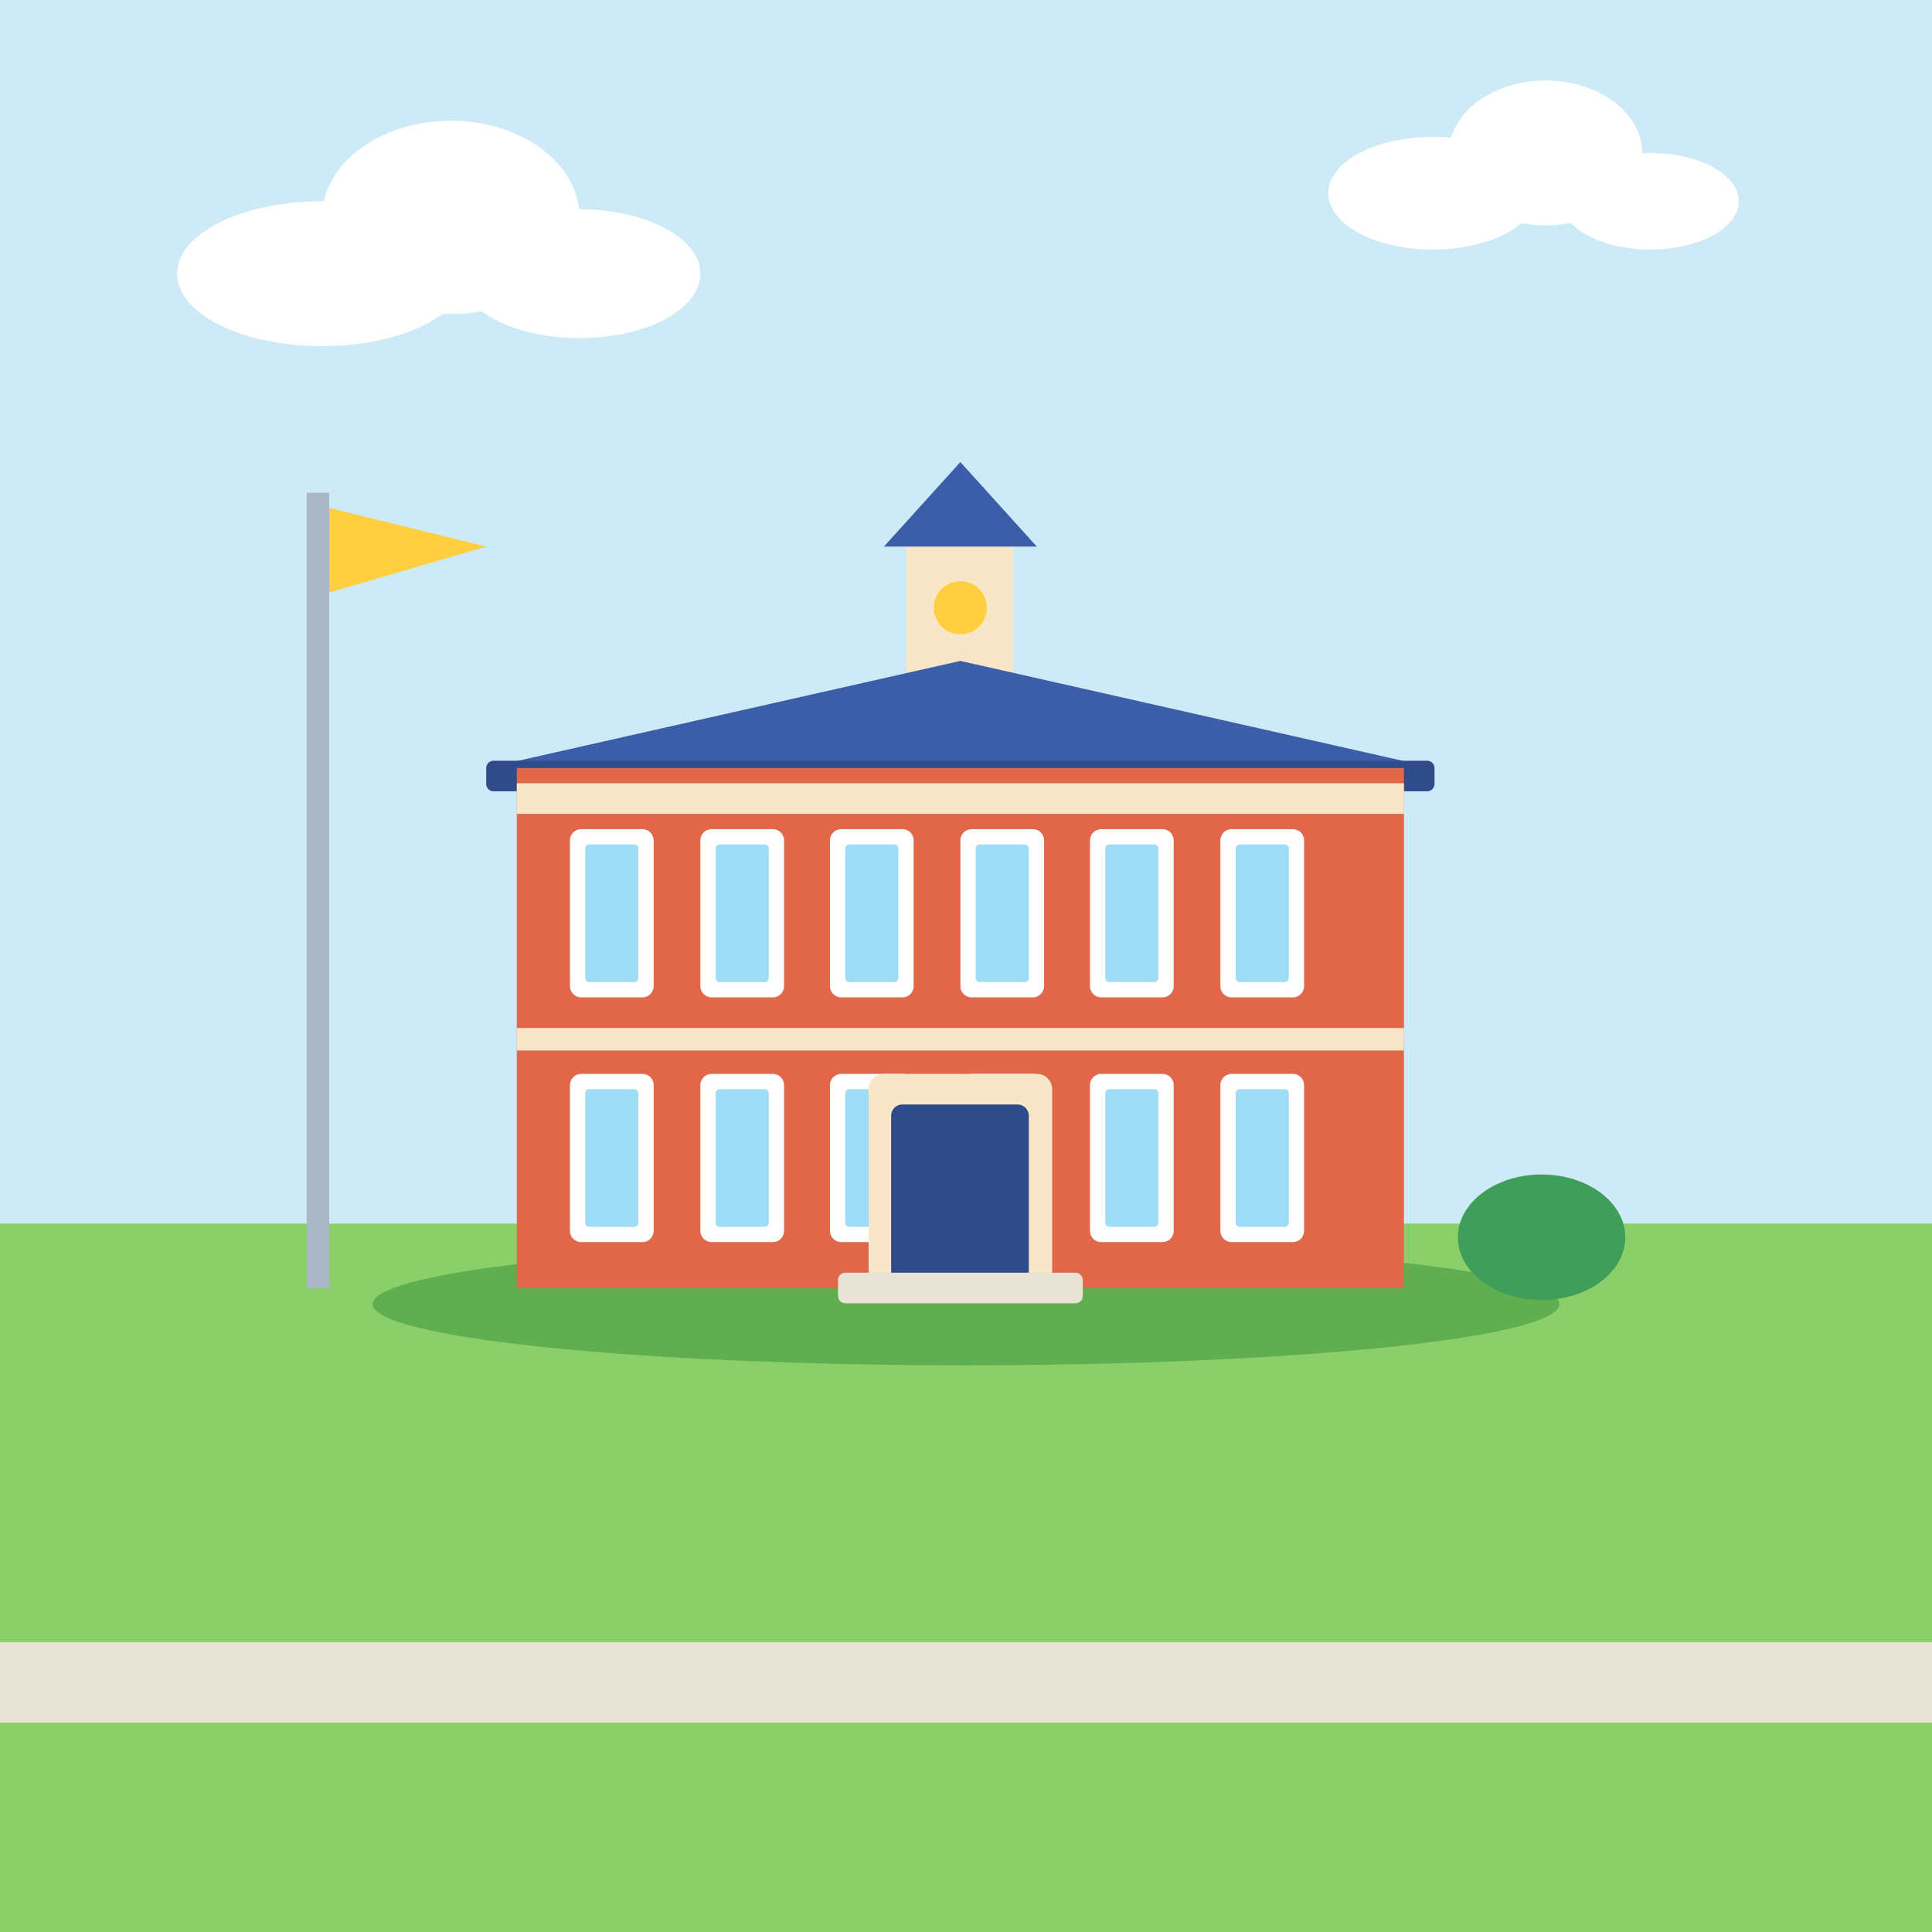
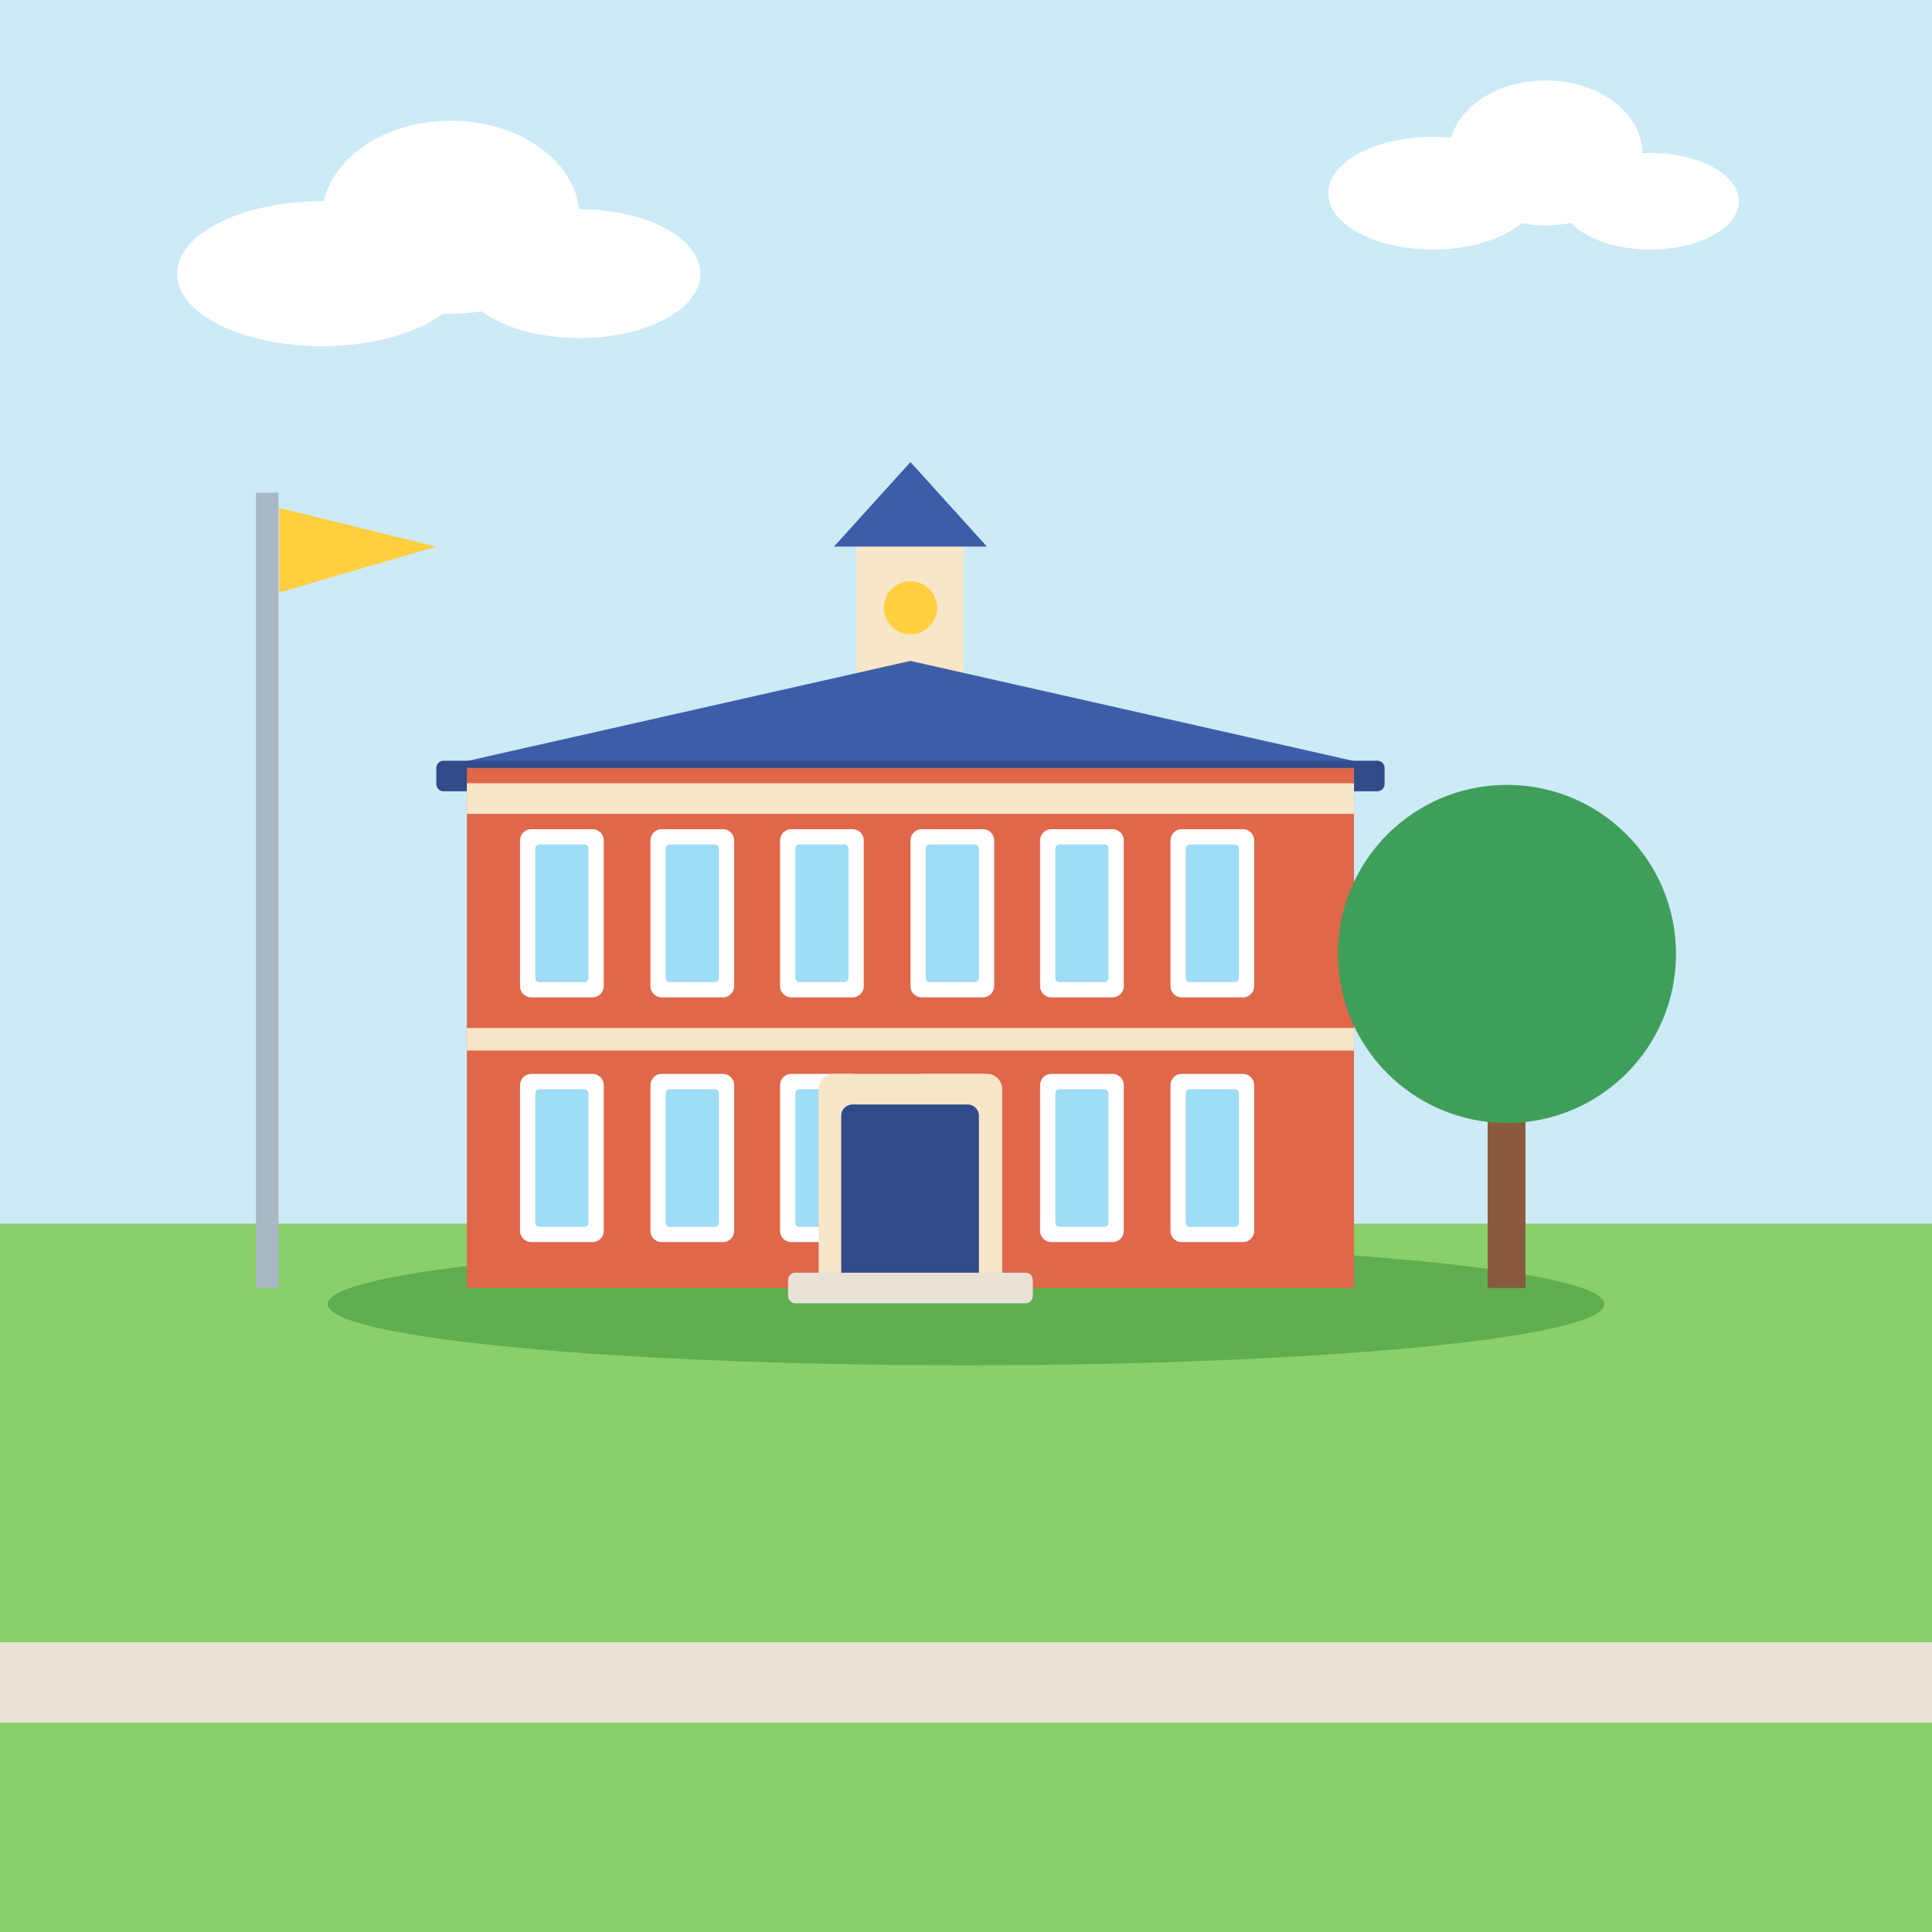
<svg xmlns="http://www.w3.org/2000/svg" viewBox="0 0 240 240">
  <rect x="0" y="0" width="240" height="240" fill="#cdeaf7" />
  <ellipse cx="40" cy="34" rx="18" ry="9" fill="#ffffff" />
  <ellipse cx="56" cy="27" rx="16" ry="12" fill="#ffffff" />
  <ellipse cx="72" cy="34" rx="15" ry="8" fill="#ffffff" />
  <ellipse cx="178" cy="24" rx="13" ry="7" fill="#ffffff" />
  <ellipse cx="192" cy="19" rx="12" ry="9" fill="#ffffff" />
  <ellipse cx="205" cy="25" rx="11" ry="6" fill="#ffffff" />
  <rect x="0" y="152" width="240" height="88" fill="#8bcf6a" />
  <rect x="0" y="204" width="240" height="10" fill="#e8e3d6" />
-   <ellipse cx="120" cy="162" rx="73.7" ry="7.6" fill="#5fae4f" />
-   <rect x="38.1" y="61.2" width="2.8" height="98.8" fill="#a9b8c4" />
-   <polygon points="40.9,63.1 60.4,67.9 40.9,73.6" fill="#ffcf3f" />
-   <rect x="112.6" y="66.9" width="13.3" height="17.1" fill="#f7e6c8" />
-   <polygon points="109.8,67.9 119.3,57.4 128.8,67.9" fill="#3c5ea8" />
-   <circle cx="119.3" cy="75.5" r="3.3" fill="#ffcf3f" />
-   <polygon points="60.4,95.4 119.3,82.1 178.2,95.4" fill="#3c5ea8" />
-   <rect x="60.4" y="94.5" width="117.8" height="3.8" rx="0.9" fill="#2f4b8a" />
-   <rect x="64.2" y="95.4" width="110.2" height="64.6" fill="#e0674a" />
-   <rect x="64.2" y="97.3" width="110.2" height="3.8" fill="#f7e6c8" />
-   <rect x="70.8" y="133.4" width="10.4" height="20.9" rx="1.4" fill="#ffffff" />
-   <rect x="72.7" y="135.3" width="6.6" height="17.1" rx="0.5" fill="#9fdcf5" />
-   <rect x="87" y="133.4" width="10.4" height="20.9" rx="1.4" fill="#ffffff" />
-   <rect x="88.9" y="135.3" width="6.6" height="17.1" rx="0.5" fill="#9fdcf5" />
-   <rect x="103.1" y="133.4" width="10.4" height="20.9" rx="1.4" fill="#ffffff" />
-   <rect x="105" y="135.3" width="6.6" height="17.1" rx="0.5" fill="#9fdcf5" />
-   <rect x="119.3" y="133.4" width="10.4" height="20.9" rx="1.4" fill="#ffffff" />
-   <rect x="121.2" y="135.3" width="6.6" height="17.1" rx="0.5" fill="#9fdcf5" />
-   <rect x="135.4" y="133.4" width="10.4" height="20.9" rx="1.4" fill="#ffffff" />
-   <rect x="137.3" y="135.3" width="6.6" height="17.1" rx="0.5" fill="#9fdcf5" />
-   <rect x="151.6" y="133.4" width="10.4" height="20.9" rx="1.4" fill="#ffffff" />
-   <rect x="153.5" y="135.3" width="6.6" height="17.1" rx="0.5" fill="#9fdcf5" />
-   <rect x="64.2" y="127.7" width="110.2" height="2.8" fill="#f7e6c8" />
-   <rect x="70.8" y="103" width="10.4" height="20.9" rx="1.4" fill="#ffffff" />
-   <rect x="72.7" y="104.9" width="6.6" height="17.1" rx="0.5" fill="#9fdcf5" />
-   <rect x="87" y="103" width="10.4" height="20.9" rx="1.4" fill="#ffffff" />
-   <rect x="88.9" y="104.9" width="6.6" height="17.1" rx="0.5" fill="#9fdcf5" />
-   <rect x="103.1" y="103" width="10.4" height="20.9" rx="1.4" fill="#ffffff" />
-   <rect x="105" y="104.9" width="6.6" height="17.1" rx="0.5" fill="#9fdcf5" />
-   <rect x="119.3" y="103" width="10.4" height="20.9" rx="1.4" fill="#ffffff" />
-   <rect x="121.2" y="104.9" width="6.6" height="17.1" rx="0.5" fill="#9fdcf5" />
-   <rect x="135.4" y="103" width="10.4" height="20.9" rx="1.4" fill="#ffffff" />
-   <rect x="137.3" y="104.9" width="6.6" height="17.1" rx="0.5" fill="#9fdcf5" />
-   <rect x="151.6" y="103" width="10.4" height="20.9" rx="1.4" fill="#ffffff" />
-   <rect x="153.5" y="104.9" width="6.6" height="17.1" rx="0.5" fill="#9fdcf5" />
-   <rect x="107.9" y="133.4" width="22.8" height="26.6" rx="1.9" fill="#f7e6c8" />
-   <rect x="110.7" y="137.2" width="17.1" height="22.8" rx="1.4" fill="#2f4b8a" />
-   <rect x="104.1" y="158.1" width="30.4" height="3.8" rx="0.9" fill="#e8e3d6" />
-   <ellipse cx="191.5" cy="153.7" rx="10.4" ry="7.8" fill="#3f9f5a" />
+   <ellipse cx="120" cy="162" rx="79.3" ry="7.6" fill="#5fae4f" />
+   <rect x="31.8" y="61.2" width="2.8" height="98.8" fill="#a9b8c4" />
+   <polygon points="34.7,63.1 54.2,67.9 34.7,73.6" fill="#ffcf3f" />
+   <rect x="106.4" y="66.9" width="13.3" height="17.1" fill="#f7e6c8" />
+   <polygon points="103.6,67.9 113.1,57.4 122.6,67.9" fill="#3c5ea8" />
+   <circle cx="113.1" cy="75.5" r="3.3" fill="#ffcf3f" />
+   <polygon points="54.2,95.4 113.1,82.1 172,95.4" fill="#3c5ea8" />
+   <rect x="54.2" y="94.5" width="117.8" height="3.8" rx="0.9" fill="#2f4b8a" />
+   <rect x="58" y="95.4" width="110.2" height="64.6" fill="#e0674a" />
+   <rect x="58" y="97.3" width="110.2" height="3.8" fill="#f7e6c8" />
+   <rect x="64.6" y="133.4" width="10.4" height="20.9" rx="1.4" fill="#ffffff" />
+   <rect x="66.5" y="135.3" width="6.6" height="17.1" rx="0.5" fill="#9fdcf5" />
+   <rect x="80.8" y="133.4" width="10.4" height="20.9" rx="1.4" fill="#ffffff" />
+   <rect x="82.7" y="135.3" width="6.6" height="17.1" rx="0.5" fill="#9fdcf5" />
+   <rect x="96.9" y="133.4" width="10.4" height="20.9" rx="1.4" fill="#ffffff" />
+   <rect x="98.8" y="135.3" width="6.6" height="17.1" rx="0.5" fill="#9fdcf5" />
+   <rect x="113.1" y="133.4" width="10.4" height="20.9" rx="1.4" fill="#ffffff" />
+   <rect x="115" y="135.3" width="6.6" height="17.1" rx="0.5" fill="#9fdcf5" />
+   <rect x="129.2" y="133.4" width="10.4" height="20.9" rx="1.4" fill="#ffffff" />
+   <rect x="131.1" y="135.3" width="6.6" height="17.1" rx="0.5" fill="#9fdcf5" />
+   <rect x="145.4" y="133.4" width="10.4" height="20.9" rx="1.4" fill="#ffffff" />
+   <rect x="147.3" y="135.3" width="6.6" height="17.1" rx="0.5" fill="#9fdcf5" />
+   <rect x="58" y="127.7" width="110.2" height="2.8" fill="#f7e6c8" />
+   <rect x="64.6" y="103" width="10.4" height="20.9" rx="1.4" fill="#ffffff" />
+   <rect x="66.5" y="104.9" width="6.6" height="17.1" rx="0.5" fill="#9fdcf5" />
+   <rect x="80.8" y="103" width="10.4" height="20.9" rx="1.4" fill="#ffffff" />
+   <rect x="82.7" y="104.9" width="6.6" height="17.1" rx="0.5" fill="#9fdcf5" />
+   <rect x="96.9" y="103" width="10.4" height="20.9" rx="1.4" fill="#ffffff" />
+   <rect x="98.8" y="104.9" width="6.6" height="17.1" rx="0.5" fill="#9fdcf5" />
+   <rect x="113.1" y="103" width="10.4" height="20.9" rx="1.4" fill="#ffffff" />
+   <rect x="115" y="104.9" width="6.6" height="17.1" rx="0.5" fill="#9fdcf5" />
+   <rect x="129.2" y="103" width="10.4" height="20.9" rx="1.4" fill="#ffffff" />
+   <rect x="131.1" y="104.9" width="6.6" height="17.1" rx="0.5" fill="#9fdcf5" />
+   <rect x="145.4" y="103" width="10.4" height="20.9" rx="1.4" fill="#ffffff" />
+   <rect x="147.3" y="104.9" width="6.6" height="17.1" rx="0.5" fill="#9fdcf5" />
+   <rect x="101.7" y="133.4" width="22.8" height="26.6" rx="1.9" fill="#f7e6c8" />
+   <rect x="104.5" y="137.2" width="17.1" height="22.8" rx="1.4" fill="#2f4b8a" />
+   <rect x="97.9" y="158.1" width="30.4" height="3.8" rx="0.9" fill="#e8e3d6" />
+   <rect x="184.8" y="129.4" width="4.7" height="30.6" fill="#8a5a3c" />
+   <circle cx="187.2" cy="118.5" r="21" fill="#3f9f5a" />
</svg>
